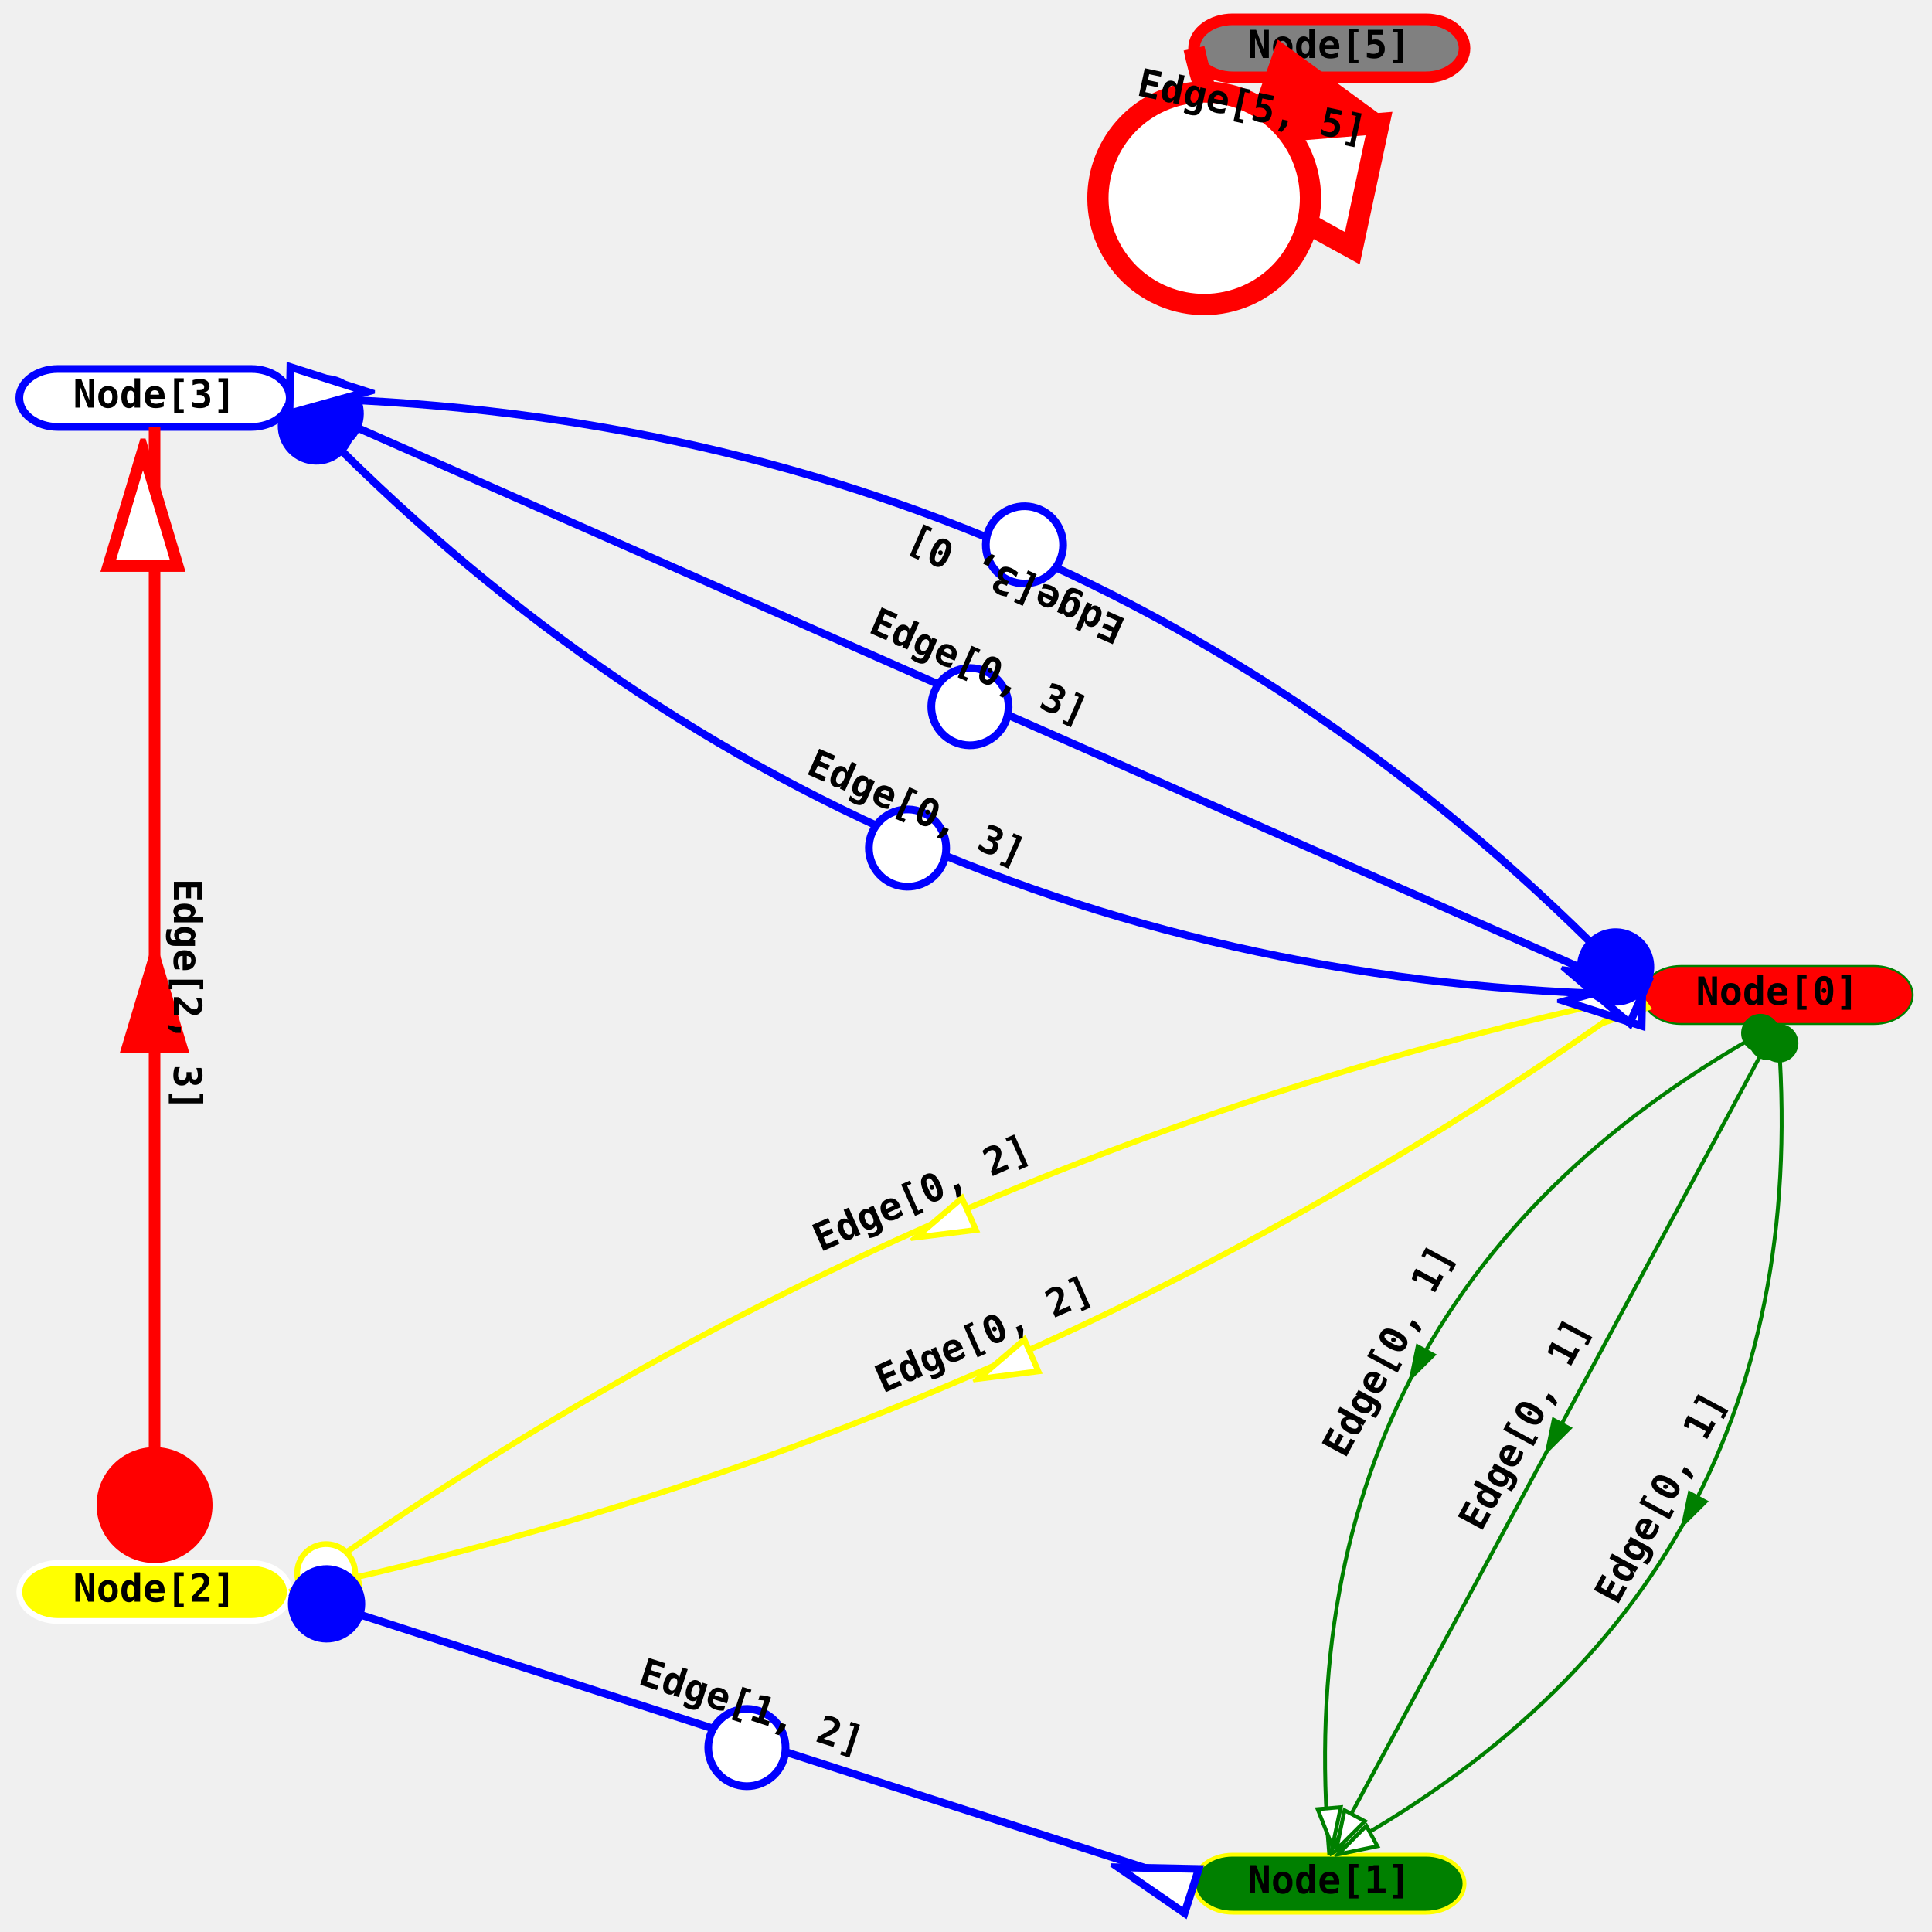
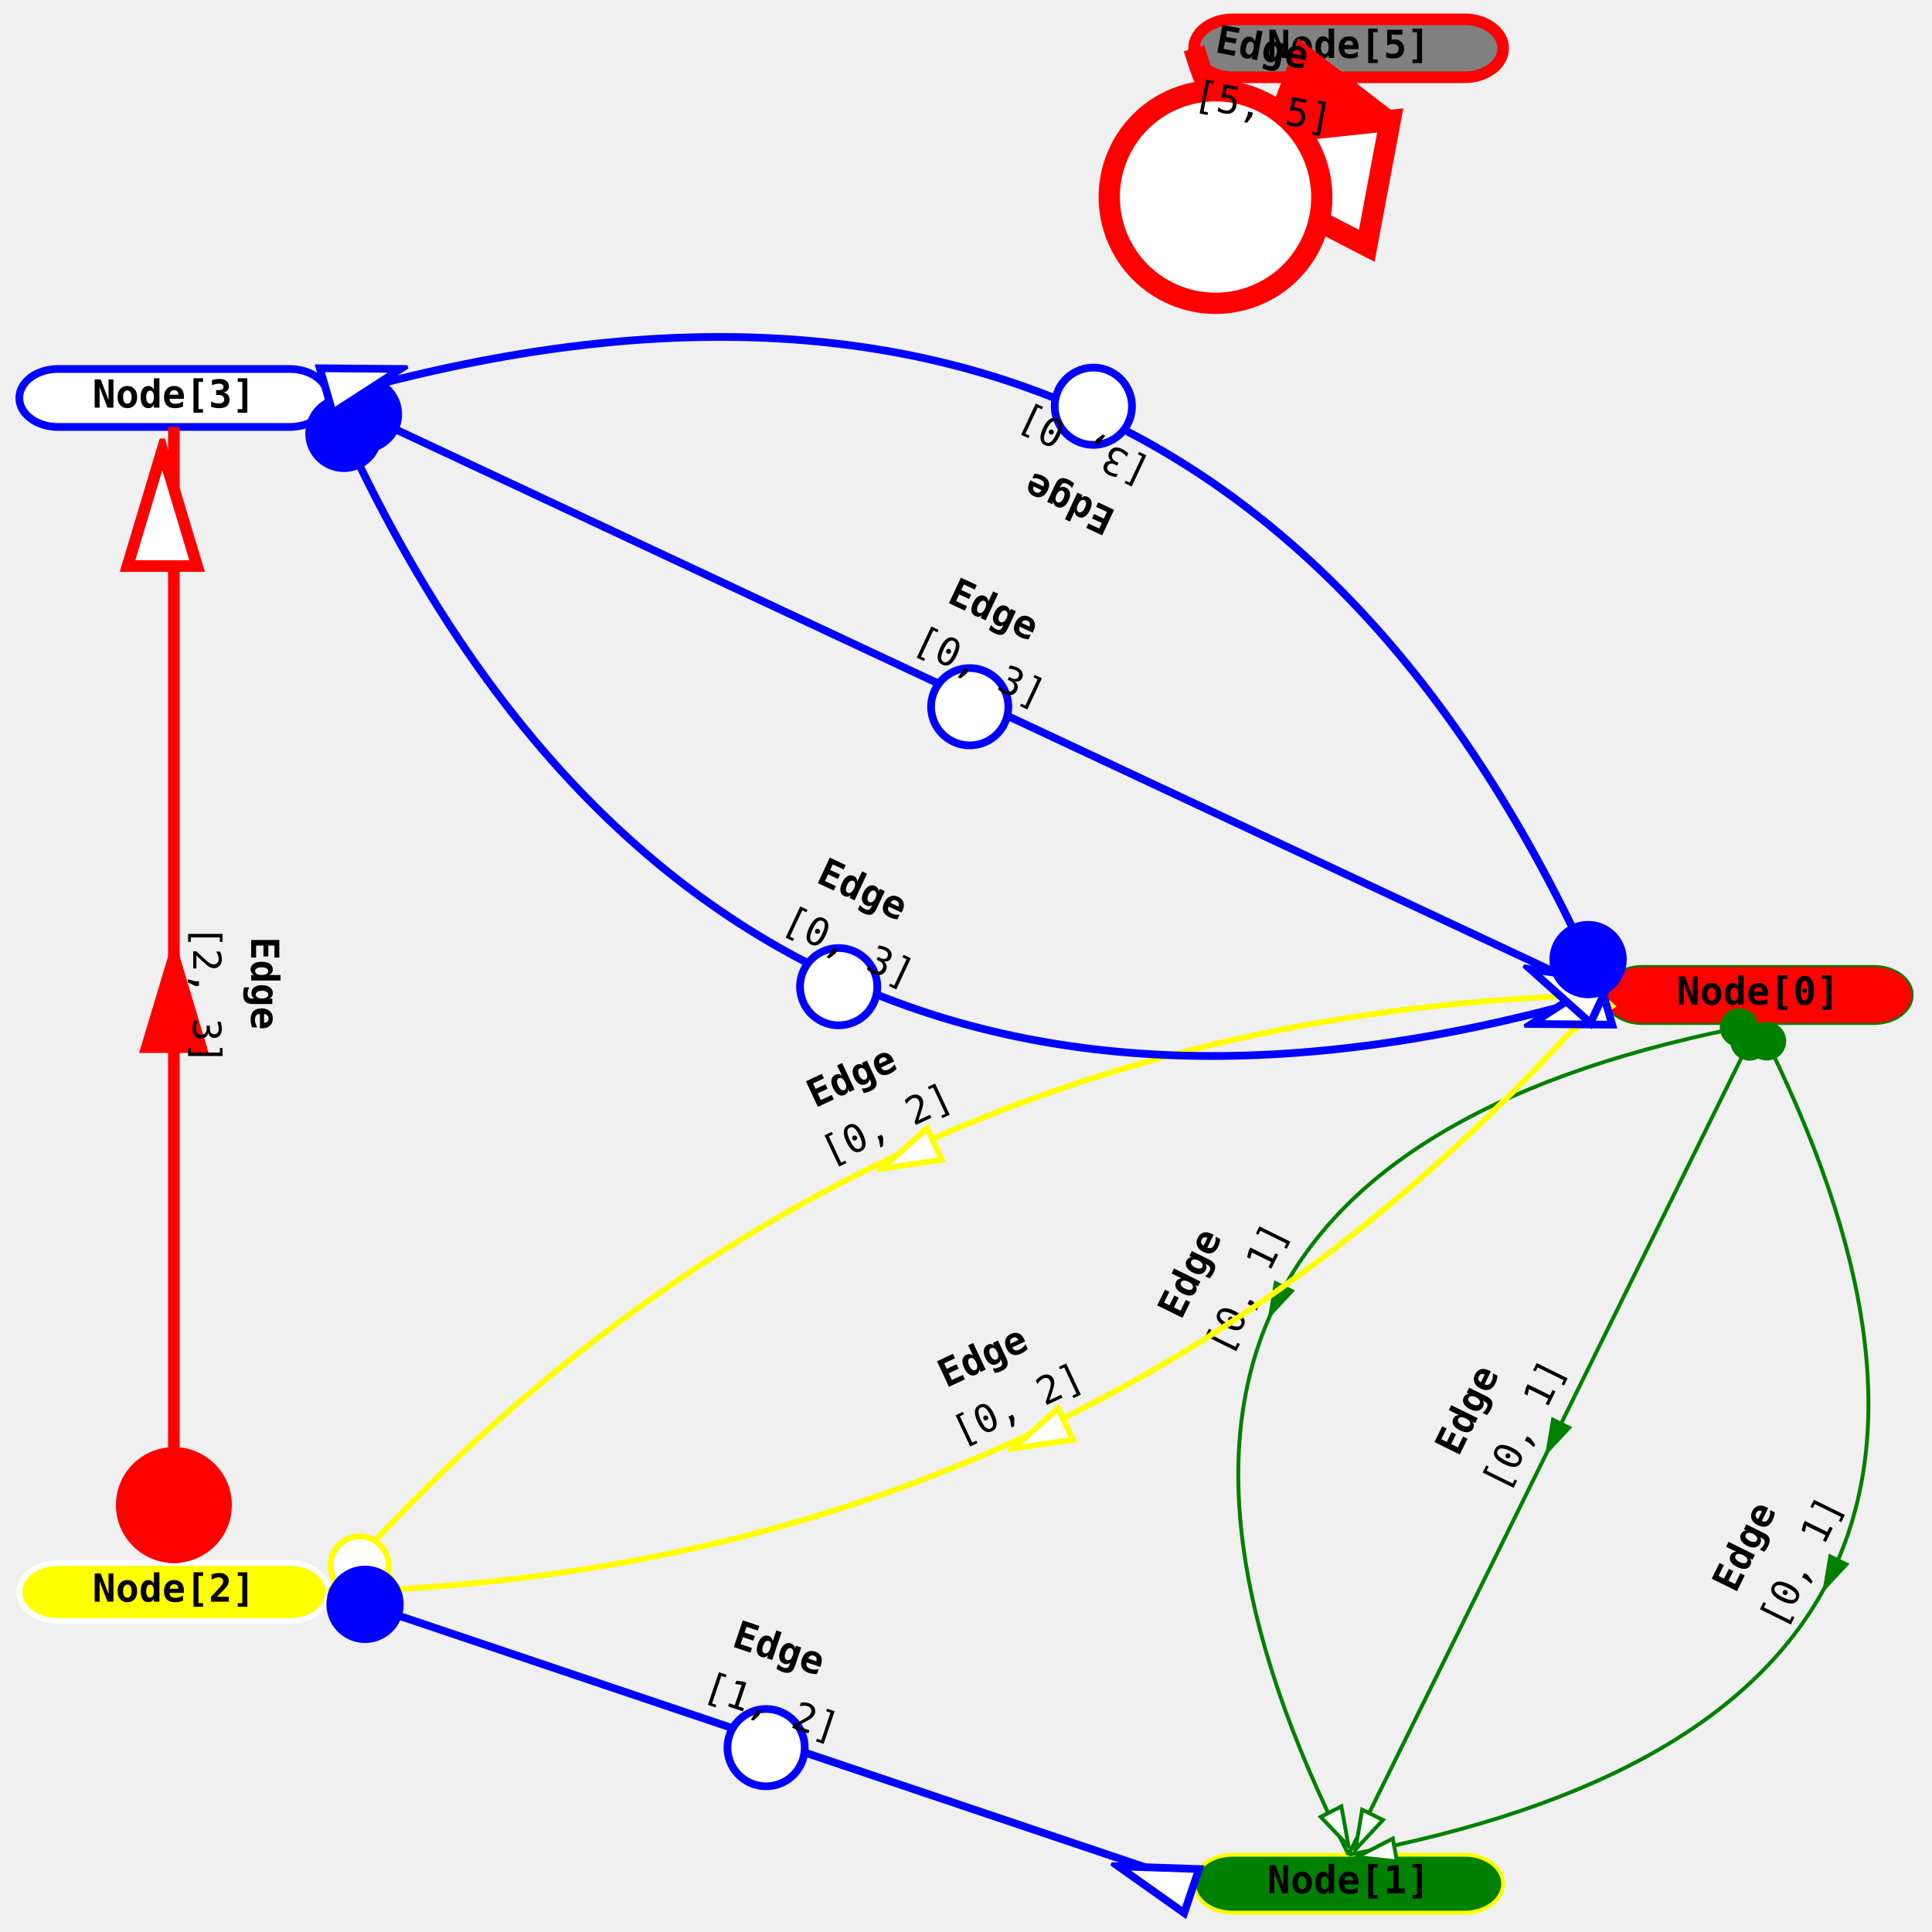
<svg xmlns="http://www.w3.org/2000/svg" baseProfile="full" height="800px" preserveAspectRatio="xMidYMid meet" version="1.1" viewBox="0,0,1000.0,1000.0" width="800px">
  <defs>
    <marker id="id1" markerHeight="10.0" markerUnits="strokeWidth" markerWidth="10.0" orient="auto" refX="5.0" refY="5.0" viewBox="0,0,10.0,10.0">
      <polygon fill="green" points="0,2.0 10.0,5.0 0,8.0" stroke="none" />
    </marker>
    <marker id="id2" markerHeight="10.0" markerUnits="strokeWidth" markerWidth="10.0" orient="auto" refX="0.0" refY="5.0" viewBox="0,0,10.0,10.0">
      <circle cx="5.0" cy="5.0" fill="green" r="5.0" stroke="none" />
    </marker>
    <marker id="id3" markerHeight="12.0" markerUnits="strokeWidth" markerWidth="12.0" orient="auto" refX="12.0" refY="6.0" viewBox="-1.0,-1.0,12.0,12.0">
      <polygon fill="white" points="0,2.0 10.0,5.0 0,8.0" stroke="green" stroke-linecap="round" stroke-width="1.0" />
    </marker>
    <marker id="id4" markerHeight="10.0" markerUnits="strokeWidth" markerWidth="10.0" orient="auto" refX="5.0" refY="5.0" viewBox="0,0,10.0,10.0">
      <polygon fill="green" points="0,2.0 10.0,5.0 0,8.0" stroke="none" />
    </marker>
    <marker id="id5" markerHeight="10.0" markerUnits="strokeWidth" markerWidth="10.0" orient="auto" refX="0.0" refY="5.0" viewBox="0,0,10.0,10.0">
      <circle cx="5.0" cy="5.0" fill="green" r="5.0" stroke="none" />
    </marker>
    <marker id="id6" markerHeight="12.0" markerUnits="strokeWidth" markerWidth="12.0" orient="auto" refX="12.0" refY="6.0" viewBox="-1.0,-1.0,12.0,12.0">
      <polygon fill="white" points="0,2.0 10.0,5.0 0,8.0" stroke="green" stroke-linecap="round" stroke-width="1.0" />
    </marker>
    <marker id="id7" markerHeight="10.0" markerUnits="strokeWidth" markerWidth="10.0" orient="auto" refX="5.0" refY="5.0" viewBox="0,0,10.0,10.0">
      <polygon fill="green" points="0,2.0 10.0,5.0 0,8.0" stroke="none" />
    </marker>
    <marker id="id8" markerHeight="10.0" markerUnits="strokeWidth" markerWidth="10.0" orient="auto" refX="0.0" refY="5.0" viewBox="0,0,10.0,10.0">
      <circle cx="5.0" cy="5.0" fill="green" r="5.0" stroke="none" />
    </marker>
    <marker id="id9" markerHeight="12.0" markerUnits="strokeWidth" markerWidth="12.0" orient="auto" refX="12.0" refY="6.0" viewBox="-1.0,-1.0,12.0,12.0">
      <polygon fill="white" points="0,2.0 10.0,5.0 0,8.0" stroke="green" stroke-linecap="round" stroke-width="1.0" />
    </marker>
    <marker id="id10" markerHeight="12.0" markerUnits="strokeWidth" markerWidth="12.0" orient="auto" refX="6.0" refY="6.0" viewBox="-1.0,-1.0,12.0,12.0">
      <polygon fill="white" points="0,2.0 10.0,5.0 0,8.0" stroke="yellow" stroke-linecap="round" stroke-width="1.0" />
    </marker>
    <marker id="id11" markerHeight="10.0" markerUnits="strokeWidth" markerWidth="10.0" orient="auto" refX="0.0" refY="5.0" viewBox="0,0,10.0,10.0">
      <polygon fill="yellow" points="0,2.0 10.0,5.0 0,8.0" stroke="none" />
    </marker>
    <marker id="id12" markerHeight="12.0" markerUnits="strokeWidth" markerWidth="12.0" orient="auto" refX="12.0" refY="6.0" viewBox="-1.0,-1.0,12.0,12.0">
      <circle cx="5.0" cy="5.0" fill="white" r="5.0" stroke="yellow" stroke-width="1.0" />
    </marker>
    <marker id="id13" markerHeight="12.0" markerUnits="strokeWidth" markerWidth="12.0" orient="auto" refX="6.0" refY="6.0" viewBox="-1.0,-1.0,12.0,12.0">
      <polygon fill="white" points="0,2.0 10.0,5.0 0,8.0" stroke="yellow" stroke-linecap="round" stroke-width="1.0" />
    </marker>
    <marker id="id14" markerHeight="10.0" markerUnits="strokeWidth" markerWidth="10.0" orient="auto" refX="0.0" refY="5.0" viewBox="0,0,10.0,10.0">
      <polygon fill="yellow" points="0,2.0 10.0,5.0 0,8.0" stroke="none" />
    </marker>
    <marker id="id15" markerHeight="12.0" markerUnits="strokeWidth" markerWidth="12.0" orient="auto" refX="12.0" refY="6.0" viewBox="-1.0,-1.0,12.0,12.0">
      <circle cx="5.0" cy="5.0" fill="white" r="5.0" stroke="yellow" stroke-width="1.0" />
    </marker>
    <marker id="id16" markerHeight="12.0" markerUnits="strokeWidth" markerWidth="12.0" orient="auto" refX="6.0" refY="6.0" viewBox="-1.0,-1.0,12.0,12.0">
      <circle cx="5.0" cy="5.0" fill="white" r="5.0" stroke="blue" stroke-width="1.0" />
    </marker>
    <marker id="id17" markerHeight="12.0" markerUnits="strokeWidth" markerWidth="12.0" orient="auto" refX="0.0" refY="6.0" viewBox="-1.0,-1.0,12.0,12.0">
      <polygon fill="white" points="0,2.0 10.0,5.0 0,8.0" stroke="blue" stroke-linecap="round" stroke-width="1.0" />
    </marker>
    <marker id="id18" markerHeight="10.0" markerUnits="strokeWidth" markerWidth="10.0" orient="auto" refX="10.0" refY="5.0" viewBox="0,0,10.0,10.0">
      <circle cx="5.0" cy="5.0" fill="blue" r="5.0" stroke="none" />
    </marker>
    <marker id="id19" markerHeight="12.0" markerUnits="strokeWidth" markerWidth="12.0" orient="auto" refX="6.0" refY="6.0" viewBox="-1.0,-1.0,12.0,12.0">
      <circle cx="5.0" cy="5.0" fill="white" r="5.0" stroke="blue" stroke-width="1.0" />
    </marker>
    <marker id="id20" markerHeight="12.0" markerUnits="strokeWidth" markerWidth="12.0" orient="auto" refX="0.0" refY="6.0" viewBox="-1.0,-1.0,12.0,12.0">
      <polygon fill="white" points="0,2.0 10.0,5.0 0,8.0" stroke="blue" stroke-linecap="round" stroke-width="1.0" />
    </marker>
    <marker id="id21" markerHeight="10.0" markerUnits="strokeWidth" markerWidth="10.0" orient="auto" refX="10.0" refY="5.0" viewBox="0,0,10.0,10.0">
      <circle cx="5.0" cy="5.0" fill="blue" r="5.0" stroke="none" />
    </marker>
    <marker id="id22" markerHeight="12.0" markerUnits="strokeWidth" markerWidth="12.0" orient="auto" refX="6.0" refY="6.0" viewBox="-1.0,-1.0,12.0,12.0">
      <circle cx="5.0" cy="5.0" fill="white" r="5.0" stroke="blue" stroke-width="1.0" />
    </marker>
    <marker id="id23" markerHeight="12.0" markerUnits="strokeWidth" markerWidth="12.0" orient="auto" refX="0.0" refY="6.0" viewBox="-1.0,-1.0,12.0,12.0">
      <polygon fill="white" points="0,2.0 10.0,5.0 0,8.0" stroke="blue" stroke-linecap="round" stroke-width="1.0" />
    </marker>
    <marker id="id24" markerHeight="10.0" markerUnits="strokeWidth" markerWidth="10.0" orient="auto" refX="10.0" refY="5.0" viewBox="0,0,10.0,10.0">
      <circle cx="5.0" cy="5.0" fill="blue" r="5.0" stroke="none" />
    </marker>
    <marker id="id25" markerHeight="10.0" markerUnits="strokeWidth" markerWidth="10.0" orient="auto" refX="5.0" refY="5.0" viewBox="0,0,10.0,10.0">
      <polygon fill="red" points="0,2.0 10.0,5.0 0,8.0" stroke="none" />
    </marker>
    <marker id="id26" markerHeight="10.0" markerUnits="strokeWidth" markerWidth="10.0" orient="auto" refX="0.0" refY="5.0" viewBox="0,0,10.0,10.0">
      <circle cx="5.0" cy="5.0" fill="red" r="5.0" stroke="none" />
    </marker>
    <marker id="id27" markerHeight="12.0" markerUnits="strokeWidth" markerWidth="12.0" orient="auto" refX="12.0" refY="6.0" viewBox="-1.0,-1.0,12.0,12.0">
      <polygon fill="white" points="0,2.0 10.0,5.0 0,8.0" stroke="red" stroke-linecap="round" stroke-width="1.0" />
    </marker>
    <marker id="id28" markerHeight="12.0" markerUnits="strokeWidth" markerWidth="12.0" orient="auto" refX="6.0" refY="6.0" viewBox="-1.0,-1.0,12.0,12.0">
      <circle cx="5.0" cy="5.0" fill="white" r="5.0" stroke="blue" stroke-width="1.0" />
    </marker>
    <marker id="id29" markerHeight="12.0" markerUnits="strokeWidth" markerWidth="12.0" orient="auto" refX="0.0" refY="6.0" viewBox="-1.0,-1.0,12.0,12.0">
      <polygon fill="white" points="0,2.0 10.0,5.0 0,8.0" stroke="blue" stroke-linecap="round" stroke-width="1.0" />
    </marker>
    <marker id="id30" markerHeight="10.0" markerUnits="strokeWidth" markerWidth="10.0" orient="auto" refX="10.0" refY="5.0" viewBox="0,0,10.0,10.0">
      <circle cx="5.0" cy="5.0" fill="blue" r="5.0" stroke="none" />
    </marker>
    <marker id="id31" markerHeight="12.0" markerUnits="strokeWidth" markerWidth="12.0" orient="auto" refX="6.0" refY="6.0" viewBox="-1.0,-1.0,12.0,12.0">
      <polygon fill="white" points="0,2.0 10.0,5.0 0,8.0" stroke="red" stroke-linecap="round" stroke-width="1.0" />
    </marker>
    <marker id="id32" markerHeight="10.0" markerUnits="strokeWidth" markerWidth="10.0" orient="auto" refX="0.0" refY="5.0" viewBox="0,0,10.0,10.0">
      <polygon fill="red" points="0,2.0 10.0,5.0 0,8.0" stroke="none" />
    </marker>
    <marker id="id33" markerHeight="12.0" markerUnits="strokeWidth" markerWidth="12.0" orient="auto" refX="12.0" refY="6.0" viewBox="-1.0,-1.0,12.0,12.0">
      <circle cx="5.0" cy="5.0" fill="white" r="5.0" stroke="red" stroke-width="1.0" />
    </marker>
  </defs>
  <g>
-     <rect fill="red" height="30.0" rx="20.0" ry="20.0" stroke="green" stroke-width="1px" width="140.0" x="850.0" y="500.0" />
-     <text font-family="monospace" font-size="20.0" text-anchor="middle" transform="translate(0,-10.0)" x="920.0" y="530.0">
-       <tspan font-family="monospace" font-size="20.0" font-weight="bold" text-anchor="middle" x="920.0" y="530.0">Node[0]</tspan>
-     </text>
-   </g>
-   <g>
-     <rect fill="green" height="30.0" rx="20.0" ry="20.0" stroke="yellow" stroke-width="2px" width="140.0" x="618.034" y="960.0" />
-     <text font-family="monospace" font-size="20.0" text-anchor="middle" transform="translate(0,-10.0)" x="688.034" y="990.0">
-       <tspan font-family="monospace" font-size="20.0" font-weight="bold" text-anchor="middle" x="688.034" y="990.0">Node[1]</tspan>
-     </text>
-   </g>
-   <g>
-     <rect fill="yellow" height="30.0" rx="20.0" ry="20.0" stroke="white" stroke-width="3px" width="140.0" x="10.0" y="809.017" />
-     <text font-family="monospace" font-size="20.0" text-anchor="middle" transform="translate(0,-10.0)" x="80.0" y="839.017">
-       <tspan font-family="monospace" font-size="20.0" font-weight="bold" text-anchor="middle" x="80.0" y="839.017">Node[2]</tspan>
-     </text>
-   </g>
-   <g>
-     <rect fill="white" height="30.0" rx="20.0" ry="20.0" stroke="blue" stroke-width="4px" width="140.0" x="10.0" y="190.983" />
-     <text font-family="monospace" font-size="20.0" text-anchor="middle" transform="translate(0,-10.0)" x="80.0" y="220.983">
-       <tspan font-family="monospace" font-size="20.0" font-weight="bold" text-anchor="middle" x="80.0" y="220.983">Node[3]</tspan>
-     </text>
-   </g>
-   <g>
-     <rect fill="gray" height="30.0" rx="20.0" ry="20.0" stroke="red" stroke-width="6px" width="140.0" x="618.034" y="10.0" />
-     <text font-family="monospace" font-size="20.0" text-anchor="middle" transform="translate(0,-10.0)" x="688.034" y="40.0">
-       <tspan font-family="monospace" font-size="20.0" font-weight="bold" text-anchor="middle" x="688.034" y="40.0">Node[5]</tspan>
-     </text>
-   </g>
-   <g>
-     <path d="M 920.0 530.0 Q 932.417 675.482 874.425 782.982 Q 816.434 890.482 688.034 960.0" fill="none" marker-end="url(#id3)" marker-mid="url(#id1)" marker-start="url(#id2)" stroke="green" stroke-linecap="butt" stroke-width="2px" />
-     <text font-family="monospace" font-size="20.0" text-anchor="middle" transform="rotate(298.3449,874.4254,782.9823) translate(0,-10.0)" x="874.425" y="782.982">
-       <tspan font-family="monospace" font-size="20.0" font-weight="bold" text-anchor="middle" x="874.425" y="782.982">Edge[0, 1]</tspan>
-     </text>
-   </g>
-   <g>
-     <path d="M 920.0 530.0 Q 862.008 637.5 804.017 745.0 Q 746.025 852.5 688.034 960.0" fill="none" marker-end="url(#id6)" marker-mid="url(#id4)" marker-start="url(#id5)" stroke="green" stroke-linecap="butt" stroke-width="2px" />
-     <text font-family="monospace" font-size="20.0" text-anchor="middle" transform="rotate(298.3449,804.017,745.0) translate(0,-10.0)" x="804.017" y="745.0">
-       <tspan font-family="monospace" font-size="20.0" font-weight="bold" text-anchor="middle" x="804.017" y="745.0">Edge[0, 1]</tspan>
-     </text>
-   </g>
-   <g>
-     <path d="M 920.0 530.0 Q 791.6 599.518 733.609 707.018 Q 675.617 814.518 688.034 960.0" fill="none" marker-end="url(#id9)" marker-mid="url(#id7)" marker-start="url(#id8)" stroke="green" stroke-linecap="butt" stroke-width="2px" />
-     <text font-family="monospace" font-size="20.0" text-anchor="middle" transform="rotate(298.3449,733.6085,707.0177) translate(0,-10.0)" x="733.609" y="707.018">
-       <tspan font-family="monospace" font-size="20.0" font-weight="bold" text-anchor="middle" x="733.609" y="707.018">Edge[0, 1]</tspan>
-     </text>
-   </g>
-   <g>
-     <path d="M 850.0 515.0 Q 691.154 628.847 516.154 706.101 Q 341.154 783.356 150.0 824.017" fill="none" marker-end="url(#id12)" marker-mid="url(#id10)" marker-start="url(#id11)" stroke="yellow" stroke-linecap="butt" stroke-width="3px" />
-     <text font-family="monospace" font-size="20.0" text-anchor="middle" transform="rotate(336.1808,516.1541,706.1015) translate(0,-10.0)" x="516.154" y="706.101">
-       <tspan font-family="monospace" font-size="20.0" font-weight="bold" text-anchor="middle" x="516.154" y="706.101">Edge[0, 2]</tspan>
-     </text>
-   </g>
-   <g>
-     <path d="M 850.0 515.0 Q 658.846 555.661 483.846 632.916 Q 308.846 710.17 150.0 824.017" fill="none" marker-end="url(#id15)" marker-mid="url(#id13)" marker-start="url(#id14)" stroke="yellow" stroke-linecap="butt" stroke-width="3px" />
-     <text font-family="monospace" font-size="20.0" text-anchor="middle" transform="rotate(336.1808,483.8459,632.9155) translate(0,-10.0)" x="483.846" y="632.916">
-       <tspan font-family="monospace" font-size="20.0" font-weight="bold" text-anchor="middle" x="483.846" y="632.916">Edge[0, 2]</tspan>
-     </text>
-   </g>
-   <g>
-     <path d="M 850.0 515.0 Q 642.692 510.932 467.692 433.677 Q 292.692 356.423 150.0 205.983" fill="none" marker-end="url(#id18)" marker-mid="url(#id16)" marker-start="url(#id17)" stroke="blue" stroke-linecap="butt" stroke-width="4px" />
-     <text font-family="monospace" font-size="20.0" text-anchor="middle" transform="rotate(23.8192,467.6918,433.6774) translate(0,-10.0)" x="467.692" y="433.677">
-       <tspan font-family="monospace" font-size="20.0" font-weight="bold" text-anchor="middle" x="467.692" y="433.677">Edge[0, 3]</tspan>
-     </text>
-   </g>
-   <g>
-     <path d="M 850.0 515.0 Q 675.0 437.746 500.0 360.491 Q 325.0 283.237 150.0 205.983" fill="none" marker-end="url(#id21)" marker-mid="url(#id19)" marker-start="url(#id20)" stroke="blue" stroke-linecap="butt" stroke-width="4px" />
-     <text font-family="monospace" font-size="20.0" text-anchor="middle" transform="rotate(23.8192,500.0,360.4915) translate(0,-10.0)" x="500.0" y="360.491">
-       <tspan font-family="monospace" font-size="20.0" font-weight="bold" text-anchor="middle" x="500.0" y="360.491">Edge[0, 3]</tspan>
-     </text>
-   </g>
-   <g>
-     <path d="M 618.034 975.0 Q 501.025 937.254 384.017 899.509 Q 267.008 861.763 150.0 824.017" fill="none" marker-end="url(#id24)" marker-mid="url(#id22)" marker-start="url(#id23)" stroke="blue" stroke-linecap="butt" stroke-width="4px" />
-     <text font-family="monospace" font-size="20.0" text-anchor="middle" transform="rotate(17.87917,384.017,899.5085) translate(0,-10.0)" x="384.017" y="899.509">
-       <tspan font-family="monospace" font-size="20.0" font-weight="bold" text-anchor="middle" x="384.017" y="899.509">Edge[1, 2]</tspan>
-     </text>
-   </g>
-   <g>
-     <path d="M 80.0 809.017 Q 80.0 662.008 80.0 515 Q 80.0 367.991 80.0 220.983" fill="none" marker-end="url(#id27)" marker-mid="url(#id25)" marker-start="url(#id26)" stroke="red" stroke-linecap="butt" stroke-width="6px" />
-     <text font-family="monospace" font-size="20.0" text-anchor="middle" transform="rotate(90.0,80.0,515) translate(0,-10.0)" x="80.0" y="515">
-       <tspan font-family="monospace" font-size="20.0" font-weight="bold" text-anchor="middle" x="80.0" y="515">Edge[2, 3]</tspan>
-     </text>
-   </g>
-   <g>
-     <path d="M 150.0 205.983 Q 357.308 210.051 532.308 287.306 Q 707.308 364.56 850.0 515.0" fill="none" marker-end="url(#id30)" marker-mid="url(#id28)" marker-start="url(#id29)" stroke="blue" stroke-linecap="butt" stroke-width="4px" />
-     <text font-family="monospace" font-size="20.0" text-anchor="middle" transform="rotate(203.8192,532.3082,287.3055) translate(0,-10.0)" x="532.308" y="287.306">
-       <tspan font-family="monospace" font-size="20.0" font-weight="bold" text-anchor="middle" x="532.308" y="287.306">Edge[3, 0]</tspan>
-     </text>
-   </g>
-   <g>
-     <path d="M 688.034 40.0 Q 662.153 75.362 644.653 71.612 Q 627.153 67.862 618.034 25.0" fill="none" marker-end="url(#id33)" marker-mid="url(#id31)" marker-start="url(#id32)" stroke="red" stroke-linecap="butt" stroke-width="11px" />
-     <text font-family="monospace" font-size="20.0" text-anchor="middle" transform="rotate(12.09476,644.6529,71.6121) translate(0,-10.0)" x="644.653" y="71.612">
-       <tspan font-family="monospace" font-size="20.0" font-weight="bold" text-anchor="middle" x="644.653" y="71.612">Edge[5, 5]</tspan>
+     <rect fill="red" height="30.0" rx="20.0" ry="20.0" stroke="green" stroke-width="1px" width="160.0" x="830.0" y="500.0" />
+     <text font-family="monospace" font-size="20.0" text-anchor="middle" transform="translate(0,-10.0)" x="910.0" y="530.0">
+       <tspan font-family="monospace" font-size="20.0" font-weight="bold" text-anchor="middle" x="910.0" y="530.0">Node[0]</tspan>
+     </text>
+   </g>
+   <g>
+     <rect fill="green" height="30.0" rx="20.0" ry="20.0" stroke="yellow" stroke-width="2px" width="160.0" x="618.034" y="960.0" />
+     <text font-family="monospace" font-size="20.0" text-anchor="middle" transform="translate(0,-10.0)" x="698.034" y="990.0">
+       <tspan font-family="monospace" font-size="20.0" font-weight="bold" text-anchor="middle" x="698.034" y="990.0">Node[1]</tspan>
+     </text>
+   </g>
+   <g>
+     <rect fill="yellow" height="30.0" rx="20.0" ry="20.0" stroke="white" stroke-width="3px" width="160.0" x="10.0" y="809.017" />
+     <text font-family="monospace" font-size="20.0" text-anchor="middle" transform="translate(0,-10.0)" x="90.0" y="839.017">
+       <tspan font-family="monospace" font-size="20.0" font-weight="bold" text-anchor="middle" x="90.0" y="839.017">Node[2]</tspan>
+     </text>
+   </g>
+   <g>
+     <rect fill="white" height="30.0" rx="20.0" ry="20.0" stroke="blue" stroke-width="4px" width="160.0" x="10.0" y="190.983" />
+     <text font-family="monospace" font-size="20.0" text-anchor="middle" transform="translate(0,-10.0)" x="90.0" y="220.983">
+       <tspan font-family="monospace" font-size="20.0" font-weight="bold" text-anchor="middle" x="90.0" y="220.983">Node[3]</tspan>
+     </text>
+   </g>
+   <g>
+     <rect fill="gray" height="30.0" rx="20.0" ry="20.0" stroke="red" stroke-width="6px" width="160.0" x="618.034" y="10.0" />
+     <text font-family="monospace" font-size="20.0" text-anchor="middle" transform="translate(0,-10.0)" x="698.034" y="40.0">
+       <tspan font-family="monospace" font-size="20.0" font-weight="bold" text-anchor="middle" x="698.034" y="40.0">Node[5]</tspan>
+     </text>
+   </g>
+   <g>
+     <path d="M 910.0 530.0 Q 1000.52 708.243 947.528 815.743 Q 894.537 923.243 698.034 960.0" fill="none" marker-end="url(#id3)" marker-mid="url(#id1)" marker-start="url(#id2)" stroke="green" stroke-linecap="butt" stroke-width="2px" />
+     <text font-family="monospace" font-size="20.0" text-anchor="middle" transform="rotate(296.2407,947.5281,815.743) translate(0,-10.0)" x="947.528" y="785.743">
+       <tspan font-family="monospace" font-size="20.0" font-weight="bold" text-anchor="middle" x="947.528" y="785.743">Edge</tspan>
+       <tspan font-family="monospace" font-size="20.0" font-weight="normal" text-anchor="middle" x="947.528" y="815.743">[0, 1]</tspan>
+     </text>
+   </g>
+   <g>
+     <path d="M 910.0 530.0 Q 857.008 637.5 804.017 745.0 Q 751.025 852.5 698.034 960.0" fill="none" marker-end="url(#id6)" marker-mid="url(#id4)" marker-start="url(#id5)" stroke="green" stroke-linecap="butt" stroke-width="2px" />
+     <text font-family="monospace" font-size="20.0" text-anchor="middle" transform="rotate(296.2407,804.017,745.0) translate(0,-10.0)" x="804.017" y="715.0">
+       <tspan font-family="monospace" font-size="20.0" font-weight="bold" text-anchor="middle" x="804.017" y="715.0">Edge</tspan>
+       <tspan font-family="monospace" font-size="20.0" font-weight="normal" text-anchor="middle" x="804.017" y="745.0">[0, 1]</tspan>
+     </text>
+   </g>
+   <g>
+     <path d="M 910.0 530.0 Q 713.497 566.757 660.506 674.257 Q 607.514 781.757 698.034 960.0" fill="none" marker-end="url(#id9)" marker-mid="url(#id7)" marker-start="url(#id8)" stroke="green" stroke-linecap="butt" stroke-width="2px" />
+     <text font-family="monospace" font-size="20.0" text-anchor="middle" transform="rotate(296.2407,660.5059,674.257) translate(0,-10.0)" x="660.506" y="644.257">
+       <tspan font-family="monospace" font-size="20.0" font-weight="bold" text-anchor="middle" x="660.506" y="644.257">Edge</tspan>
+       <tspan font-family="monospace" font-size="20.0" font-weight="normal" text-anchor="middle" x="660.506" y="674.257">[0, 1]</tspan>
+     </text>
+   </g>
+   <g>
+     <path d="M 830.0 515.0 Q 698.922 664.706 533.922 741.96 Q 368.922 819.215 170.0 824.017" fill="none" marker-end="url(#id12)" marker-mid="url(#id10)" marker-start="url(#id11)" stroke="yellow" stroke-linecap="butt" stroke-width="3px" />
+     <text font-family="monospace" font-size="20.0" text-anchor="middle" transform="rotate(334.9107,533.9225,741.9603) translate(0,-10.0)" x="533.922" y="711.96">
+       <tspan font-family="monospace" font-size="20.0" font-weight="bold" text-anchor="middle" x="533.922" y="711.96">Edge</tspan>
+       <tspan font-family="monospace" font-size="20.0" font-weight="normal" text-anchor="middle" x="533.922" y="741.96">[0, 2]</tspan>
+     </text>
+   </g>
+   <g>
+     <path d="M 830.0 515.0 Q 631.078 519.802 466.078 597.057 Q 301.078 674.311 170.0 824.017" fill="none" marker-end="url(#id15)" marker-mid="url(#id13)" marker-start="url(#id14)" stroke="yellow" stroke-linecap="butt" stroke-width="3px" />
+     <text font-family="monospace" font-size="20.0" text-anchor="middle" transform="rotate(334.9107,466.0775,597.0567) translate(0,-10.0)" x="466.078" y="567.057">
+       <tspan font-family="monospace" font-size="20.0" font-weight="bold" text-anchor="middle" x="466.078" y="567.057">Edge</tspan>
+       <tspan font-family="monospace" font-size="20.0" font-weight="normal" text-anchor="middle" x="466.078" y="597.057">[0, 2]</tspan>
+     </text>
+   </g>
+   <g>
+     <path d="M 830.0 515.0 Q 597.155 582.649 432.155 505.395 Q 267.155 428.141 170.0 205.983" fill="none" marker-end="url(#id18)" marker-mid="url(#id16)" marker-start="url(#id17)" stroke="blue" stroke-linecap="butt" stroke-width="4px" />
+     <text font-family="monospace" font-size="20.0" text-anchor="middle" transform="rotate(25.08935,432.155,505.3951) translate(0,-10.0)" x="432.155" y="475.395">
+       <tspan font-family="monospace" font-size="20.0" font-weight="bold" text-anchor="middle" x="432.155" y="475.395">Edge</tspan>
+       <tspan font-family="monospace" font-size="20.0" font-weight="normal" text-anchor="middle" x="432.155" y="505.395">[0, 3]</tspan>
+     </text>
+   </g>
+   <g>
+     <path d="M 830.0 515.0 Q 665.0 437.746 500.0 360.491 Q 335.0 283.237 170.0 205.983" fill="none" marker-end="url(#id21)" marker-mid="url(#id19)" marker-start="url(#id20)" stroke="blue" stroke-linecap="butt" stroke-width="4px" />
+     <text font-family="monospace" font-size="20.0" text-anchor="middle" transform="rotate(25.08935,500.0,360.4915) translate(0,-10.0)" x="500.0" y="330.491">
+       <tspan font-family="monospace" font-size="20.0" font-weight="bold" text-anchor="middle" x="500.0" y="330.491">Edge</tspan>
+       <tspan font-family="monospace" font-size="20.0" font-weight="normal" text-anchor="middle" x="500.0" y="360.491">[0, 3]</tspan>
+     </text>
+   </g>
+   <g>
+     <path d="M 618.034 975.0 Q 506.025 937.254 394.017 899.509 Q 282.008 861.763 170.0 824.017" fill="none" marker-end="url(#id24)" marker-mid="url(#id22)" marker-start="url(#id23)" stroke="blue" stroke-linecap="butt" stroke-width="4px" />
+     <text font-family="monospace" font-size="20.0" text-anchor="middle" transform="rotate(18.62331,394.017,899.5085) translate(0,-10.0)" x="394.017" y="869.509">
+       <tspan font-family="monospace" font-size="20.0" font-weight="bold" text-anchor="middle" x="394.017" y="869.509">Edge</tspan>
+       <tspan font-family="monospace" font-size="20.0" font-weight="normal" text-anchor="middle" x="394.017" y="899.509">[1, 2]</tspan>
+     </text>
+   </g>
+   <g>
+     <path d="M 90.0 809.017 Q 90.0 662.008 90.0 515 Q 90.0 367.991 90.0 220.983" fill="none" marker-end="url(#id27)" marker-mid="url(#id25)" marker-start="url(#id26)" stroke="red" stroke-linecap="butt" stroke-width="6px" />
+     <text font-family="monospace" font-size="20.0" text-anchor="middle" transform="rotate(90.0,90.0,515) translate(0,-10.0)" x="90.0" y="485">
+       <tspan font-family="monospace" font-size="20.0" font-weight="bold" text-anchor="middle" x="90.0" y="485">Edge</tspan>
+       <tspan font-family="monospace" font-size="20.0" font-weight="normal" text-anchor="middle" x="90.0" y="515">[2, 3]</tspan>
+     </text>
+   </g>
+   <g>
+     <path d="M 170.0 205.983 Q 402.845 138.334 567.845 215.588 Q 732.845 292.842 830.0 515.0" fill="none" marker-end="url(#id30)" marker-mid="url(#id28)" marker-start="url(#id29)" stroke="blue" stroke-linecap="butt" stroke-width="4px" />
+     <text font-family="monospace" font-size="20.0" text-anchor="middle" transform="rotate(205.0894,567.845,215.5879) translate(0,-10.0)" x="567.845" y="185.588">
+       <tspan font-family="monospace" font-size="20.0" font-weight="bold" text-anchor="middle" x="567.845" y="185.588">Edge</tspan>
+       <tspan font-family="monospace" font-size="20.0" font-weight="normal" text-anchor="middle" x="567.845" y="215.588">[3, 0]</tspan>
+     </text>
+   </g>
+   <g>
+     <path d="M 698.034 40.0 Q 670.663 75.565 650.663 71.815 Q 630.663 68.065 618.034 25.0" fill="none" marker-end="url(#id33)" marker-mid="url(#id31)" marker-start="url(#id32)" stroke="red" stroke-linecap="butt" stroke-width="11px" />
+     <text font-family="monospace" font-size="20.0" text-anchor="middle" transform="rotate(10.61966,650.6625,71.81489) translate(0,-10.0)" x="650.663" y="41.815">
+       <tspan font-family="monospace" font-size="20.0" font-weight="bold" text-anchor="middle" x="650.663" y="41.815">Edge</tspan>
+       <tspan font-family="monospace" font-size="20.0" font-weight="normal" text-anchor="middle" x="650.663" y="71.815">[5, 5]</tspan>
    </text>
  </g>
</svg>
